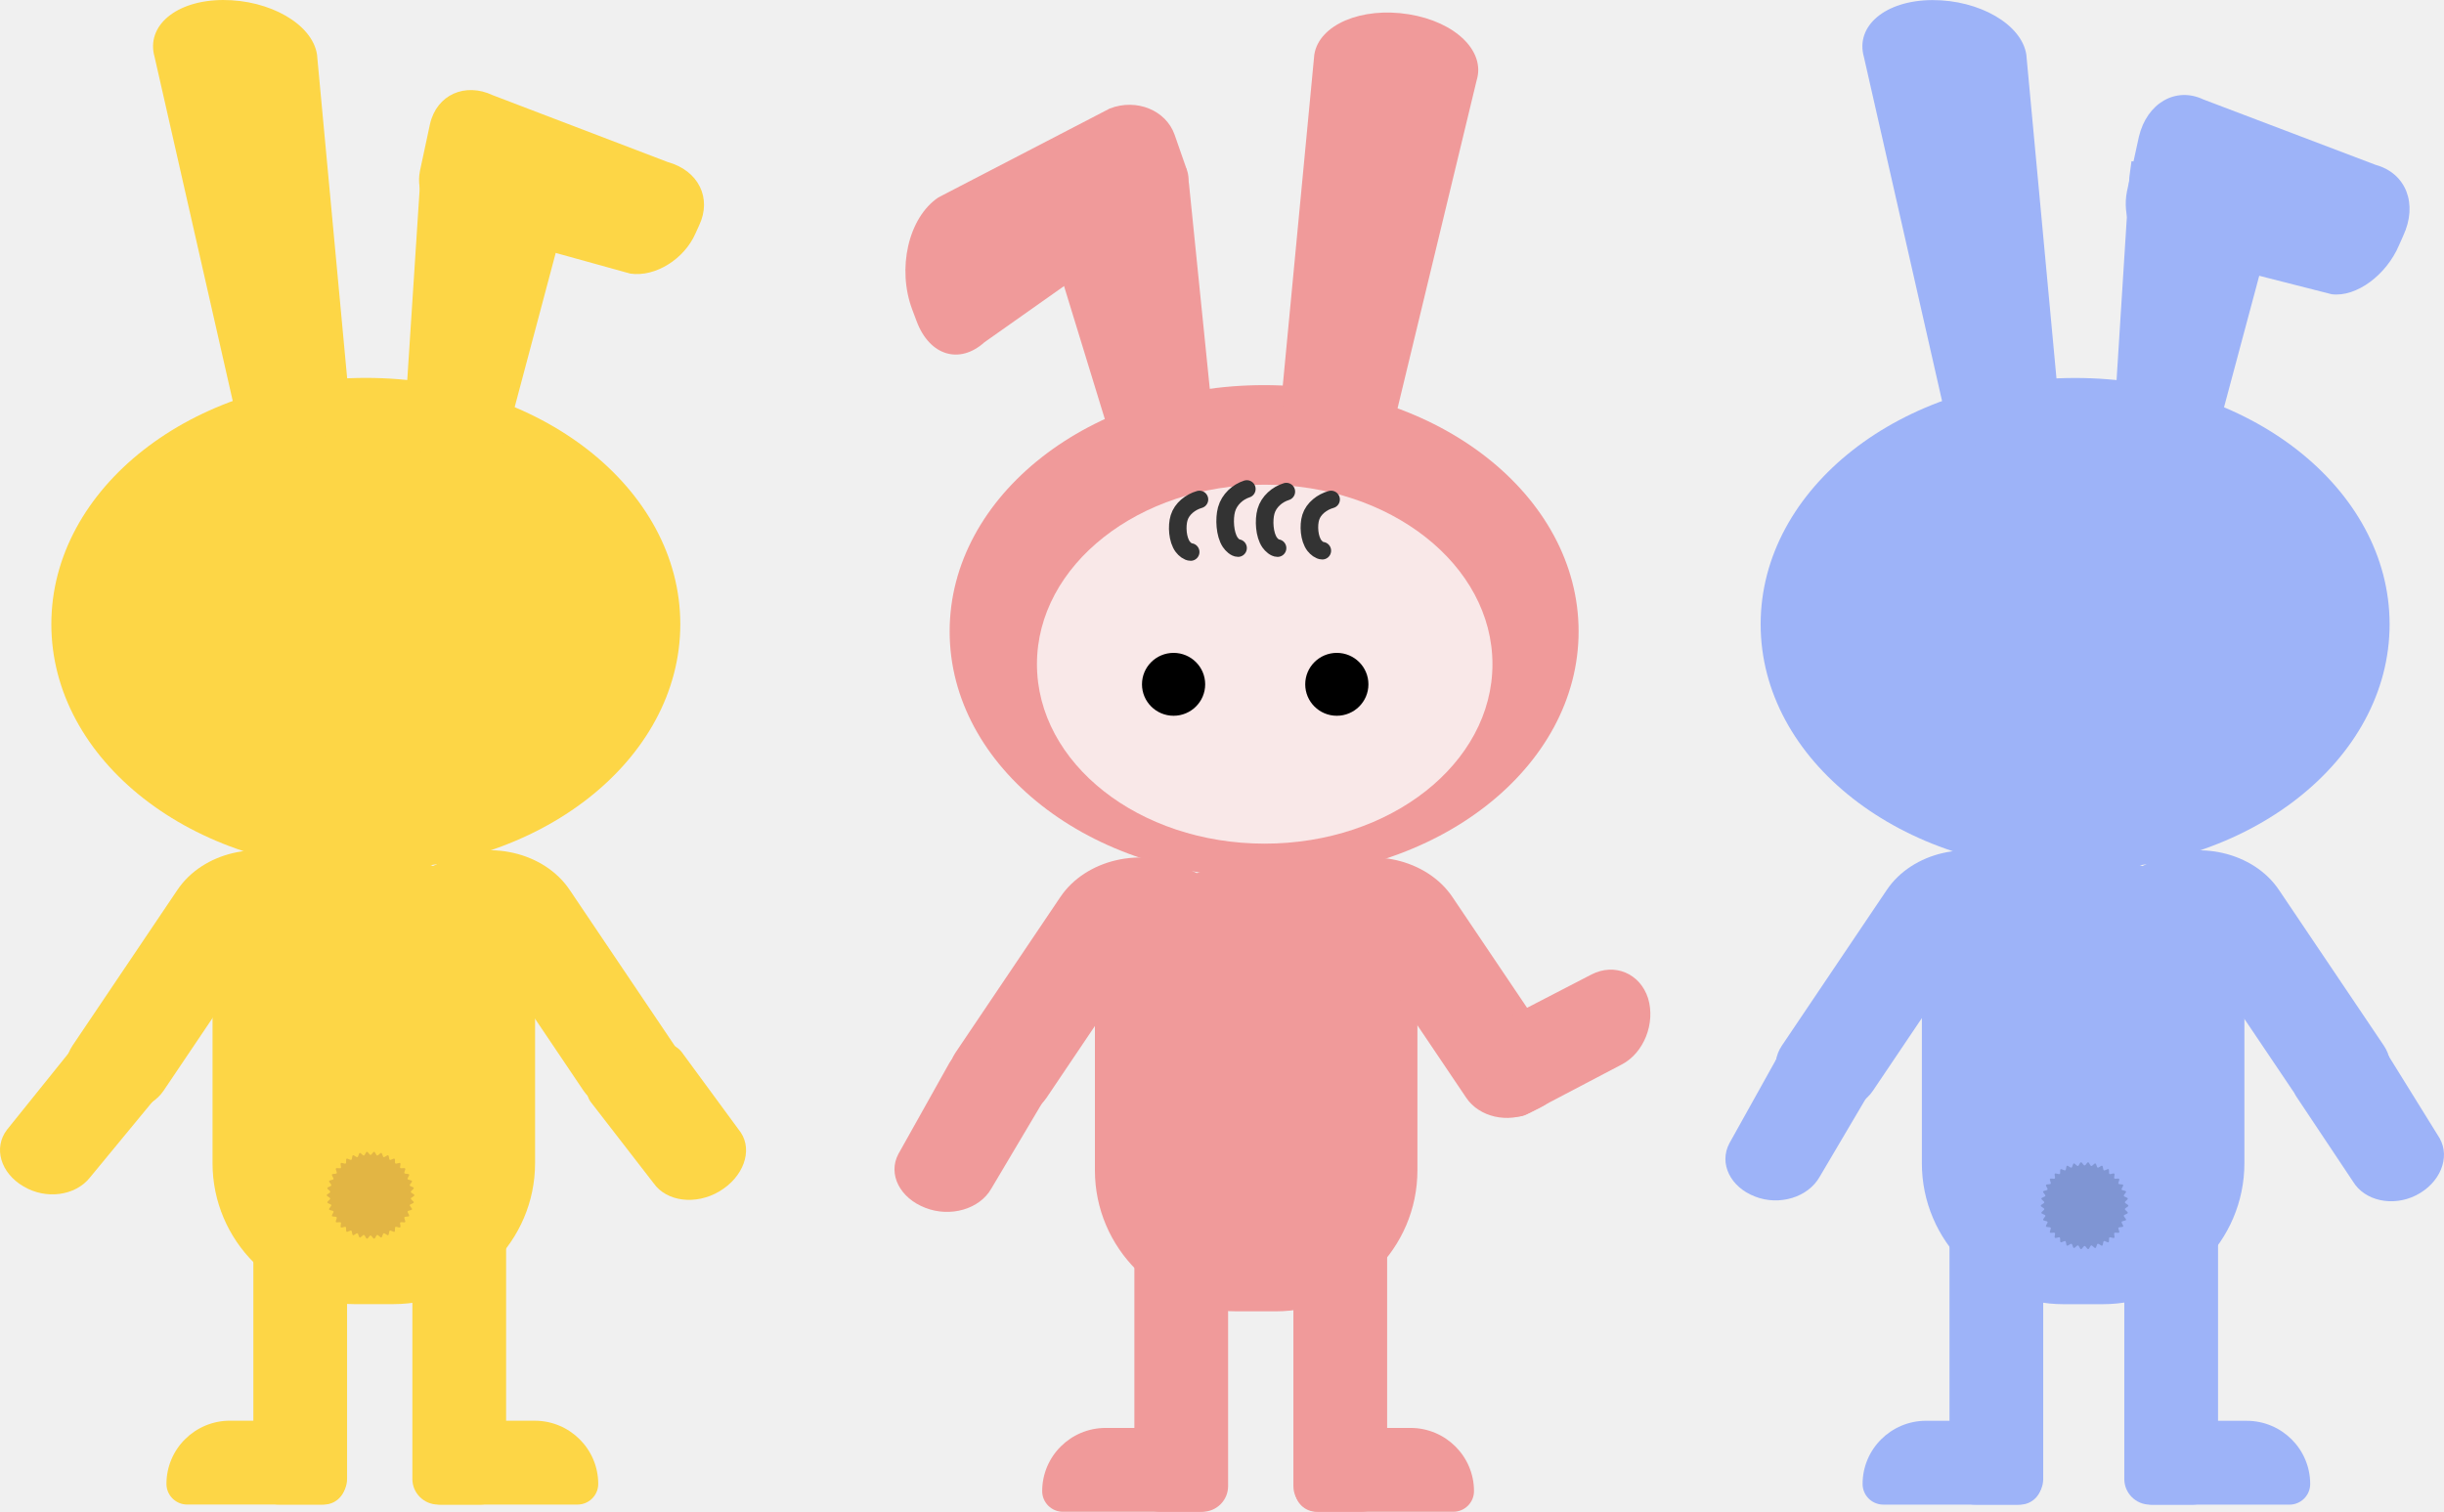
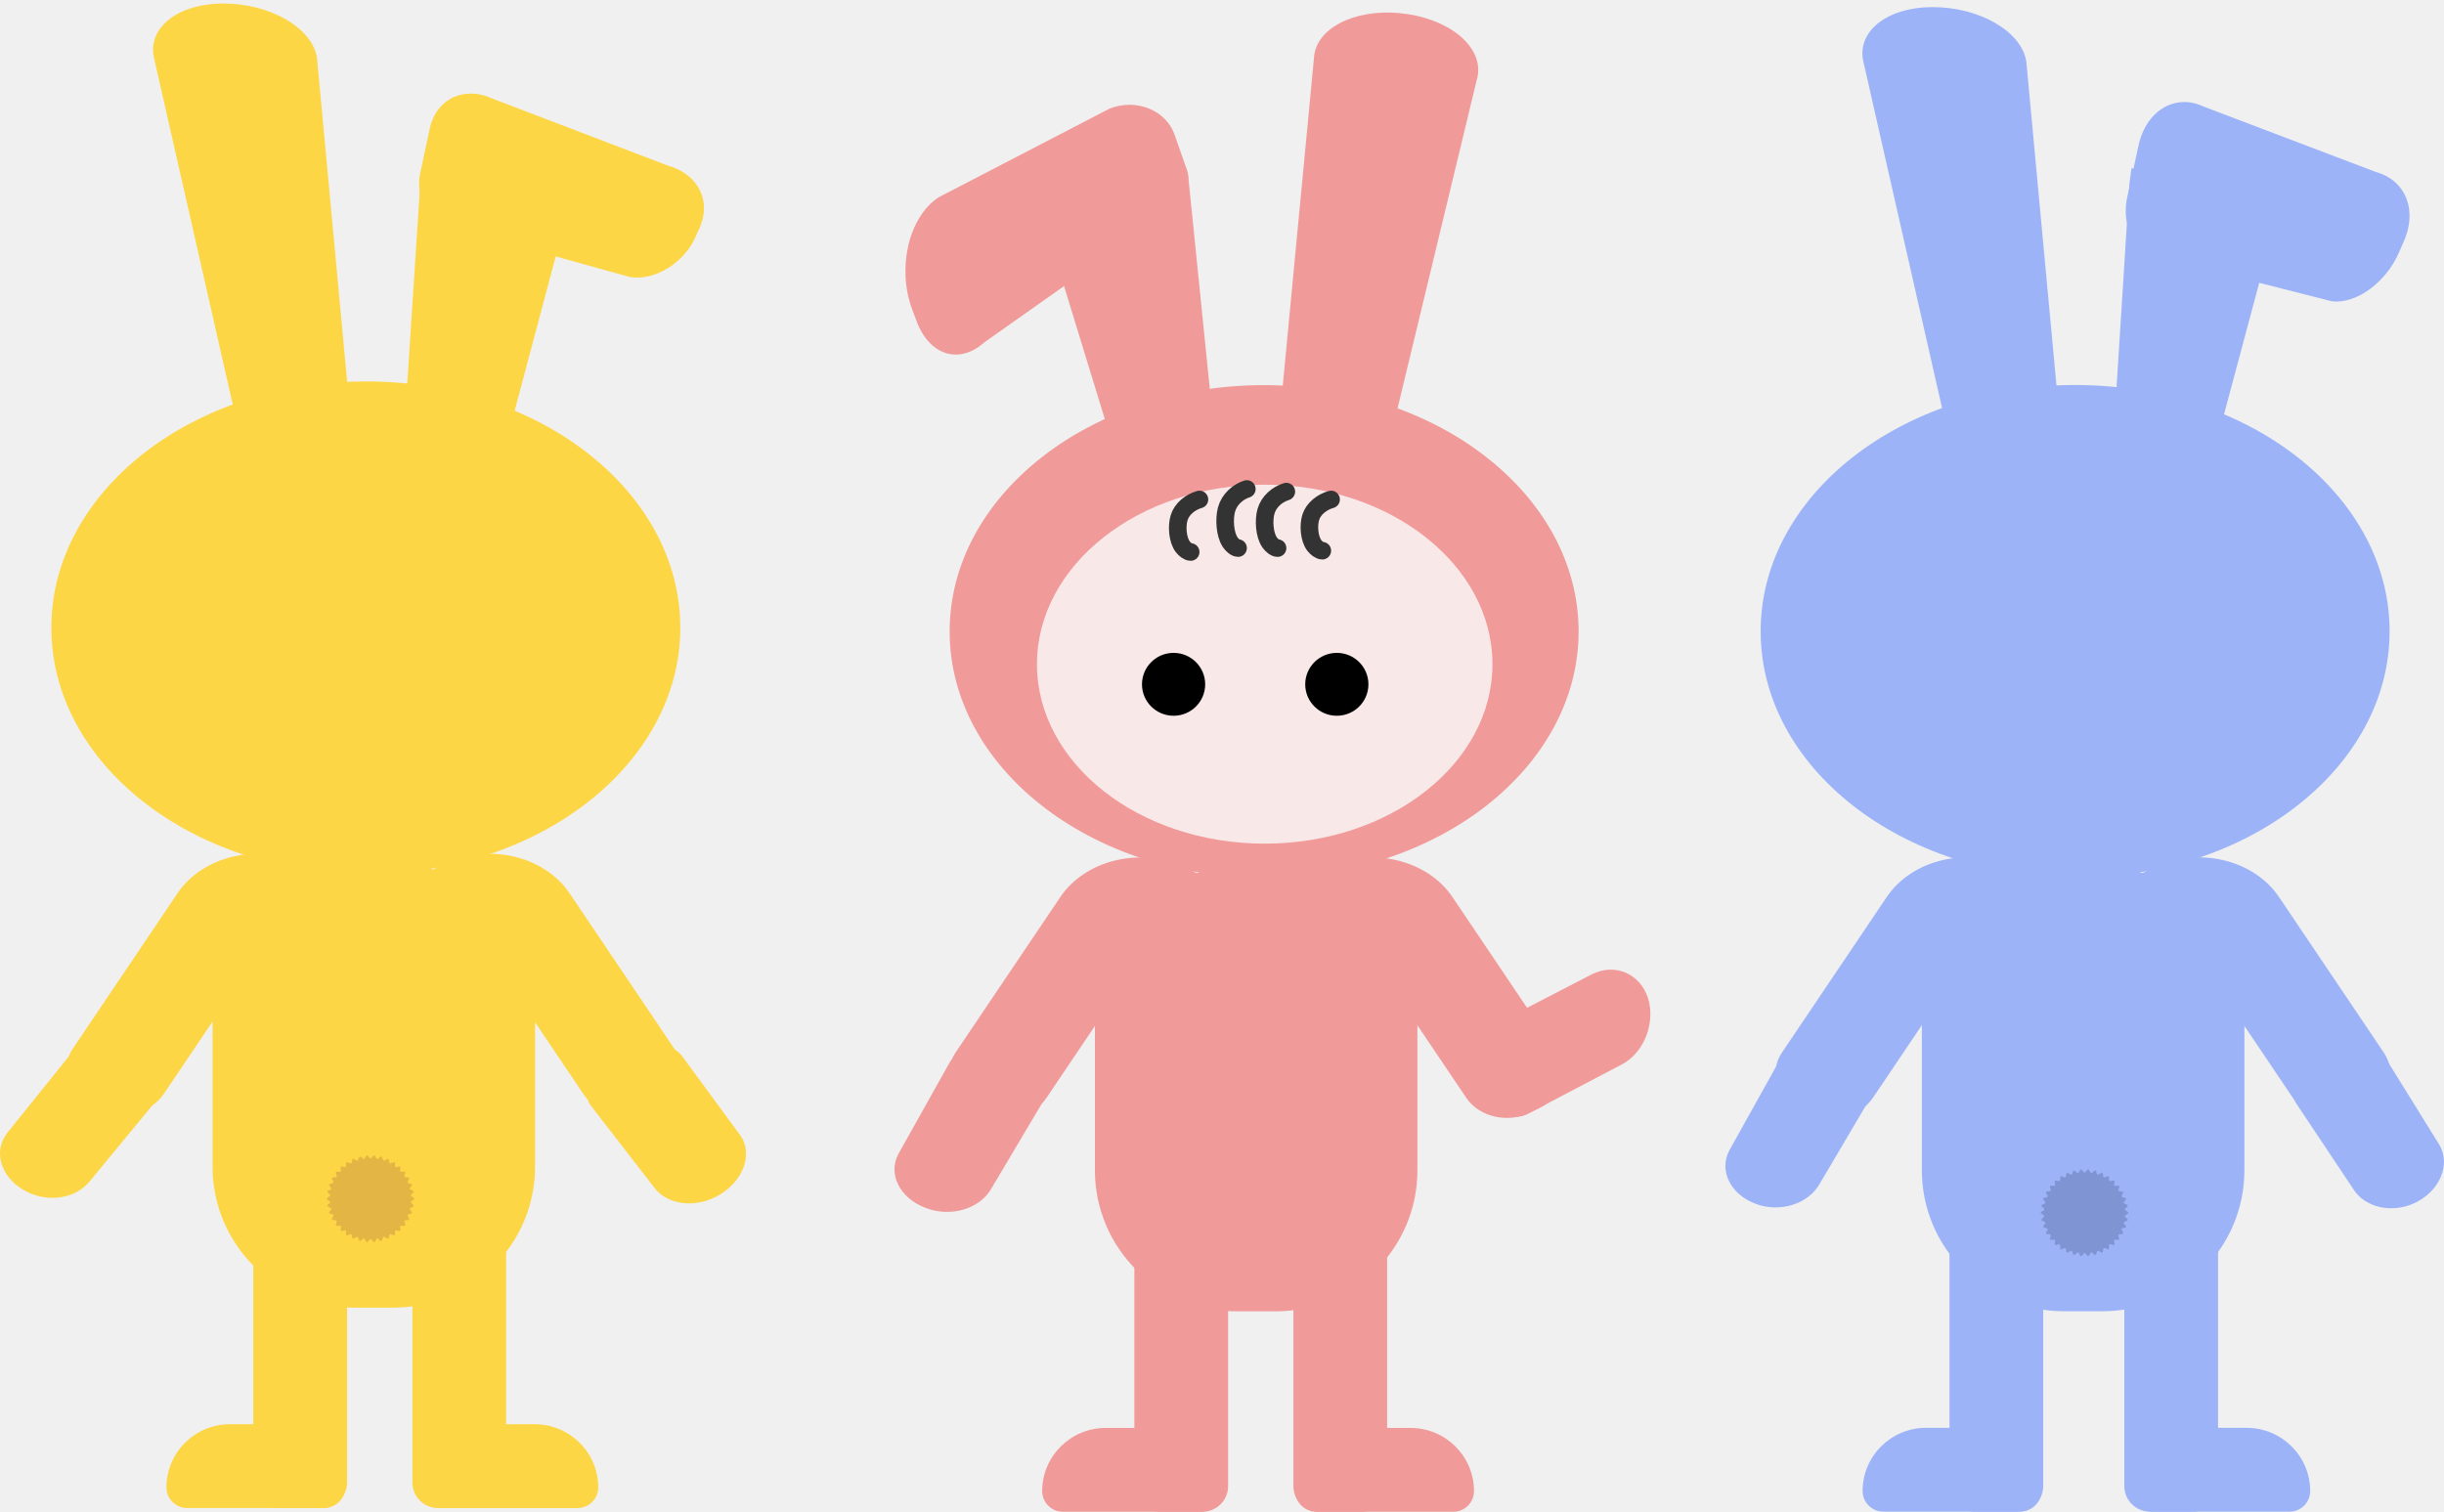
<svg xmlns="http://www.w3.org/2000/svg" width="695" height="430" viewBox="0 0 695 430" fill="none">
  <g clip-path="url(#clip0_345_425)">
    <path d="M357.211 245.179C382.518 245.179 403.071 265.636 403.071 290.825V332.872C403.071 355.013 385.011 372.989 362.767 372.989H351.663C329.418 372.989 311.359 355.013 311.359 332.872V290.825C311.359 265.636 331.911 245.179 357.219 245.179H357.211Z" fill="#F09A9A" />
    <path d="M359.479 249.65C408.869 249.65 448.908 218.286 448.908 179.597C448.908 140.908 408.869 109.544 359.479 109.544C310.09 109.544 270.051 140.908 270.051 179.597C270.051 218.286 310.09 249.65 359.479 249.65Z" fill="#F09A9A" />
    <path d="M337.347 47.889L338.111 52.257L344.79 118.084C344.999 126.901 339.346 135.232 332.45 136.693C324.851 138.34 317.176 131.618 314.938 121.676L294.101 53.717L298.121 53.166" fill="#F09A9A" />
    <path d="M260.662 91.375L259.412 88.043C255.054 76.492 258.259 61.938 266.832 56.162L315.604 30.853C323.264 27.91 331.582 31.42 334.008 38.283L337.579 48.523C339.084 52.883 336.209 58.45 331.238 61.148L279.935 97.359C272.889 103.701 264.354 101.234 260.662 91.375Z" fill="#F09A9A" />
    <path d="M379.538 129.867C371.04 128.749 364.264 120.752 364.556 112.033L373.75 15.524C375.098 7.028 387.168 1.908 400.562 4.054C413.867 6.178 422.463 14.562 419.924 22.805L397.335 116.497C395.845 124.963 387.954 130.962 379.546 129.859L379.538 129.867Z" fill="#F09A9A" />
    <path d="M359.644 239.962C395.413 239.962 424.409 217.107 424.409 188.913C424.409 160.719 395.413 137.863 359.644 137.863C323.876 137.863 294.879 160.719 294.879 188.913C294.879 217.107 323.876 239.962 359.644 239.962Z" fill="#F9E8E8" />
-     <path d="M374.005 248.48L416.967 312.266C420.643 317.728 428.797 319.599 435.169 316.447L437.991 315.046C444.363 311.893 446.549 304.903 442.866 299.44L413.036 255.158C405.781 244.389 389.713 240.692 377.15 246.915L373.998 248.473L374.005 248.48Z" fill="#F09A9A" />
+     <path d="M374.005 248.48L416.967 312.266C420.643 317.729 428.797 319.599 435.169 316.447L437.991 315.046C444.363 311.893 446.549 304.903 442.866 299.44L413.036 255.158C405.781 244.389 389.713 240.692 377.15 246.915L373.998 248.473L374.005 248.48Z" fill="#F09A9A" />
    <path d="M468.659 283.939C470.838 291.086 467.417 299.544 461.187 302.771L434.263 316.901C430.774 318.757 426.656 316.827 425.016 312.609L421.115 303.01C419.288 298.702 420.831 293.62 424.619 291.637L452.607 277.157C459.121 273.826 466.383 276.837 468.659 283.939Z" fill="#F09A9A" />
-     <path d="M340.552 248.48L297.59 312.266C293.913 317.728 285.76 319.599 279.388 316.447L276.565 315.046C270.194 311.893 268.007 304.903 271.691 299.44L301.52 255.158C308.776 244.389 324.843 240.692 337.407 246.915L340.559 248.473L340.552 248.48Z" fill="#F09A9A" />
+     <path d="M340.552 248.48L297.59 312.266C293.913 317.729 285.76 319.599 279.388 316.447L276.565 315.046C270.194 311.893 268.007 304.903 271.691 299.44L301.52 255.158C308.776 244.389 324.843 240.692 337.407 246.915L340.559 248.473L340.552 248.48Z" fill="#F09A9A" />
    <path d="M263.126 343.544C270.246 346.339 278.587 343.924 281.904 338.074L297.777 311.342C300.038 307.683 298.159 303.435 293.539 301.885L282.825 298.382C277.928 296.824 272.163 298.591 269.999 302.294L255.466 328.251C252.419 333.975 255.915 340.786 263.133 343.544H263.126Z" fill="#F09A9A" />
-     <path d="M341.907 345.042H329.913C325.864 345.042 322.583 348.308 322.583 352.338V422.704C322.583 426.733 325.864 430 329.913 430H341.907C345.955 430 349.237 426.733 349.237 422.704V352.338C349.237 348.308 345.955 345.042 341.907 345.042Z" fill="#F09A9A" />
+     <path d="M341.907 345.042H329.913C325.864 345.042 322.583 348.308 322.583 352.338V422.704C322.583 426.734 325.864 430 329.913 430H341.907C345.955 430 349.237 426.734 349.237 422.704V352.338C349.237 348.308 345.955 345.042 341.907 345.042Z" fill="#F09A9A" />
    <path d="M314.428 406.152H347.283V423.889C347.283 427.257 344.535 430 341.143 430H302.269C299.012 430 296.369 427.369 296.369 424.127C296.369 414.208 304.463 406.152 314.428 406.152Z" fill="#F09A9A" />
    <path d="M375.136 430H387.13C391.179 430 394.46 426.733 394.46 422.704V352.338C394.46 348.308 391.179 345.042 387.13 345.042H375.136C371.087 345.042 367.806 348.308 367.806 352.338V422.704C367.806 426.733 371.087 430 375.136 430Z" fill="#F09A9A" />
    <path d="M413.261 430H374.387C371.002 430 368.247 427.265 368.247 423.889V406.152H401.101C411.067 406.152 419.161 414.208 419.161 424.127C419.161 427.369 416.518 430 413.261 430Z" fill="#F09A9A" />
-     <path d="M111.845 370.939H100.742C78.497 370.939 60.438 352.964 60.438 330.823L60.438 288.776C60.438 263.586 80.99 243.129 106.297 243.129C131.604 243.129 152.157 263.586 152.157 288.776V330.823C152.157 352.964 134.097 370.939 111.853 370.939H111.845Z" fill="#FDD646" />
-     <path d="M104.028 247.593C153.418 247.593 193.456 216.229 193.456 177.54C193.456 138.851 153.418 107.487 104.028 107.487C54.639 107.487 14.6 138.851 14.6 177.54C14.6 216.229 54.639 247.593 104.028 247.593Z" fill="#FDD646" />
-     <path d="M120.171 45.833L119.572 50.192L115.312 115.789C115.424 124.561 121.384 132.937 128.339 134.51C135.999 136.291 143.426 129.688 145.306 119.754L162.541 54.969C163.148 53.158 161.838 51.437 159.606 51.131" fill="#FDD646" />
-     <path d="M197.747 66.446L198.81 64.114C202.494 56.341 198.63 48.523 189.915 46.101L140.147 27.09C132.293 23.386 124.222 26.881 122.282 35.265L119.422 48.612C118.217 54.642 121.459 61.259 126.58 63.227L179.223 77.819C186.419 78.884 194.617 73.608 197.747 66.454V66.446Z" fill="#FDD646" />
-     <path d="M83.97 127.81C92.468 126.729 99.274 119.083 99.012 110.706L90.147 15.501C88.829 6.901 76.775 -0.052 63.38 4.74964e-05C50.075 0.075 41.45 7.333 43.958 16.187L66.218 114.202C67.678 122.832 75.547 128.913 83.963 127.81H83.97Z" fill="#FDD646" />
-     <path d="M89.496 246.423L46.533 310.209C42.857 315.672 34.703 317.542 28.332 314.39L25.509 312.989C19.137 309.836 16.951 302.846 20.635 297.383L50.464 253.101C57.719 242.332 73.787 238.635 86.351 244.858L89.503 246.416L89.496 246.423Z" fill="#FDD646" />
-     <path d="M6.671 337.448C13.043 341.263 21.429 340.168 25.584 334.921L45.44 310.835C48.263 307.526 47.342 303.002 43.321 300.752L33.947 295.669C29.642 293.404 23.809 294.335 20.994 297.704L2.014 321.298C-1.984 326.478 0.187 333.677 6.671 337.448Z" fill="#FDD646" />
-     <path d="M122.956 246.423L165.918 310.209C169.595 315.672 177.748 317.542 184.12 314.39L186.943 312.989C193.314 309.836 195.501 302.846 191.817 297.383L161.987 253.101C154.732 242.332 138.665 238.635 126.101 244.858L122.949 246.416L122.956 246.423Z" fill="#FDD646" />
-     <path d="M204.523 338.894C197.821 342.843 189.57 341.778 185.902 336.591L168.224 313.749C165.693 310.731 167.004 306.319 171.219 303.86L181.027 298.166C185.527 295.565 191.278 295.997 193.793 299.157L210.64 322.096C214.159 327.342 211.336 334.899 204.523 338.894Z" fill="#FDD646" />
-     <path d="M124.596 427.951H136.59C140.639 427.951 143.92 424.684 143.92 420.655V350.289C143.92 346.259 140.639 342.993 136.59 342.993H124.596C120.547 342.993 117.266 346.259 117.266 350.289L117.266 420.655C117.266 424.684 120.547 427.951 124.596 427.951Z" fill="#FDD646" />
-     <path d="M164.219 427.951H125.345C121.96 427.951 119.205 425.216 119.205 421.84V404.103H152.059C162.025 404.103 170.119 412.159 170.119 422.078C170.119 425.32 167.476 427.951 164.219 427.951Z" fill="#FDD646" />
-     <path d="M91.367 342.985H79.373C75.324 342.985 72.043 346.251 72.043 350.281V420.647C72.043 424.676 75.324 427.943 79.373 427.943H91.367C95.415 427.943 98.697 424.676 98.697 420.647V350.281C98.697 346.251 95.415 342.985 91.367 342.985Z" fill="#FDD646" />
-     <path d="M65.394 404.095H98.248V421.832C98.248 425.201 95.5 427.943 92.109 427.943H53.234C49.977 427.943 47.334 425.312 47.334 422.071C47.334 412.151 55.428 404.095 65.394 404.095Z" fill="#FDD646" />
-     <path d="M597.927 370.961H586.824C564.579 370.961 546.519 352.986 546.519 330.845V288.798C546.519 263.609 567.072 243.152 592.379 243.152C617.686 243.152 638.239 263.609 638.239 288.798V330.845C638.239 352.986 620.179 370.961 597.935 370.961H597.927Z" fill="#9DB3F8" />
-     <path d="M590.103 247.616C639.493 247.616 679.531 216.252 679.531 177.562C679.531 138.873 639.493 107.509 590.103 107.509C540.713 107.509 500.675 138.873 500.675 177.562C500.675 216.252 540.713 247.616 590.103 247.616Z" fill="#9DB3F8" />
-     <path d="M606.133 45.855L605.542 50.215L601.401 115.811C601.529 124.583 607.504 132.959 614.459 134.532C622.126 136.313 629.539 129.71 631.395 119.776L649.612 51.713L645.569 51.154" fill="#9DB3F8" />
-     <path d="M682.197 69.785L683.402 67.065C687.61 58.04 684.241 49.291 675.601 46.906L626.506 28.26C618.794 24.63 610.536 29.221 608.237 38.902L604.853 54.388C603.431 61.408 606.403 68.719 611.405 70.538L663.067 83.691C670.165 84.578 678.64 78.139 682.197 69.785Z" fill="#9DB3F8" />
-     <path d="M570.045 127.832C578.543 126.752 585.349 119.105 585.087 110.729L576.222 15.524C574.904 6.923 562.857 -0.03 549.462 0.022C536.157 0.097 527.532 7.356 530.04 16.209L552.3 114.224C553.76 122.854 561.629 128.935 570.045 127.832Z" fill="#9DB3F8" />
-     <path d="M575.578 246.446L532.615 310.231C528.939 315.694 520.786 317.565 514.414 314.412L511.591 313.011C505.22 309.859 503.033 302.868 506.717 297.406L536.546 253.123C543.801 242.354 559.869 238.658 572.433 244.881L575.585 246.438L575.578 246.446Z" fill="#9DB3F8" />
-     <path d="M499.088 340.347C506.006 343.052 514.175 340.555 517.469 334.705L533.26 307.943C535.506 304.284 533.724 300.081 529.232 298.576L518.817 295.2C514.062 293.702 508.417 295.513 506.261 299.217L491.78 325.203C488.748 330.934 492.08 337.679 499.088 340.339V340.347Z" fill="#9DB3F8" />
-     <path d="M609.031 246.446L651.993 310.231C655.669 315.694 663.823 317.565 670.195 314.412L673.017 313.011C679.389 309.859 681.575 302.868 677.892 297.406L648.062 253.123C640.807 242.354 624.739 238.658 612.176 244.881L609.023 246.438L609.031 246.446Z" fill="#9DB3F8" />
-     <path d="M687.071 339.982C680.415 343.328 672.47 341.569 669.154 336.121L653.146 312.109C650.855 308.935 652.382 304.657 656.627 302.54L666.481 297.622C670.988 295.379 676.521 296.236 678.767 299.574L693.772 323.773C696.894 329.302 693.817 336.591 687.063 339.982H687.071Z" fill="#9DB3F8" />
-     <path d="M611.419 427.973H623.414C627.462 427.973 630.744 424.706 630.744 420.677V350.311C630.744 346.281 627.462 343.015 623.414 343.015H611.419C607.371 343.015 604.089 346.281 604.089 350.311V420.677C604.089 424.706 607.371 427.973 611.419 427.973Z" fill="#9DB3F8" />
-     <path d="M651.05 427.973H612.176C608.791 427.973 606.036 425.238 606.036 421.862V404.125H638.89C648.856 404.125 656.95 412.181 656.95 422.1C656.95 425.342 654.307 427.973 651.05 427.973Z" fill="#9DB3F8" />
-     <path d="M573.699 343.007H561.704C557.656 343.007 554.374 346.274 554.374 350.303V420.669C554.374 424.699 557.656 427.965 561.704 427.965H573.699C577.747 427.965 581.029 424.699 581.029 420.669V350.303C581.029 346.274 577.747 343.007 573.699 343.007Z" fill="#9DB3F8" />
-     <path d="M547.725 404.118H580.579V421.855C580.579 425.223 577.831 427.966 574.44 427.966H535.566C532.309 427.966 529.666 425.335 529.666 422.093C529.666 412.174 537.759 404.118 547.725 404.118Z" fill="#9DB3F8" />
-     <path d="M333.731 203.587C338.693 203.587 342.716 199.583 342.716 194.644C342.716 189.705 338.693 185.701 333.731 185.701C328.769 185.701 324.746 189.705 324.746 194.644C324.746 199.583 328.769 203.587 333.731 203.587Z" fill="black" />
-     <path d="M380.152 203.587C385.114 203.587 389.137 199.583 389.137 194.644C389.137 189.705 385.114 185.701 380.152 185.701C375.19 185.701 371.167 189.705 371.167 194.644C371.167 199.583 375.19 203.587 380.152 203.587Z" fill="black" />
+     <path d="M111.845 371.939H100.742C78.497 371.939 60.438 353.964 60.438 331.823L60.438 289.776C60.438 264.586 80.99 244.129 106.297 244.129C131.604 244.129 152.157 264.586 152.157 289.776V331.823C152.157 353.964 134.097 371.939 111.853 371.939H111.845Z" fill="#FDD646" />
+     <path d="M104.028 248.593C153.418 248.593 193.456 217.229 193.456 178.54C193.456 139.851 153.418 108.487 104.028 108.487C54.639 108.487 14.6 139.851 14.6 178.54C14.6 217.229 54.639 248.593 104.028 248.593Z" fill="#FDD646" />
+     <path d="M120.171 46.833L119.572 51.192L115.312 116.789C115.424 125.561 121.384 133.937 128.339 135.51C135.999 137.291 143.426 130.688 145.306 120.754L162.541 55.969C163.148 54.158 161.838 52.437 159.606 52.131" fill="#FDD646" />
+     <path d="M197.747 67.446L198.81 65.114C202.494 57.341 198.63 49.523 189.915 47.101L140.147 28.09C132.293 24.386 124.222 27.881 122.282 36.265L119.422 49.612C118.217 55.642 121.459 62.259 126.58 64.227L179.223 78.819C186.419 79.884 194.617 74.608 197.747 67.454V67.446Z" fill="#FDD646" />
+     <path d="M83.97 128.81C92.468 127.729 99.274 120.083 99.012 111.706L90.147 16.501C88.829 7.901 76.775 0.948 63.38 1C50.075 1.075 41.45 8.333 43.958 17.187L66.218 115.202C67.678 123.832 75.547 129.913 83.963 128.81H83.97Z" fill="#FDD646" />
+     <path d="M89.496 247.423L46.533 311.209C42.857 316.672 34.703 318.542 28.332 315.39L25.509 313.989C19.137 310.836 16.951 303.846 20.635 298.383L50.464 254.101C57.719 243.332 73.787 239.636 86.351 245.858L89.503 247.416L89.496 247.423Z" fill="#FDD646" />
+     <path d="M6.671 338.448C13.043 342.263 21.429 341.168 25.584 335.921L45.44 311.835C48.263 308.526 47.342 304.002 43.321 301.752L33.947 296.669C29.642 294.404 23.809 295.335 20.994 298.704L2.014 322.298C-1.984 327.478 0.187 334.677 6.671 338.448Z" fill="#FDD646" />
+     <path d="M122.956 247.423L165.918 311.209C169.595 316.672 177.748 318.542 184.12 315.39L186.943 313.989C193.314 310.836 195.501 303.846 191.817 298.383L161.987 254.101C154.732 243.332 138.665 239.636 126.101 245.858L122.949 247.416L122.956 247.423Z" fill="#FDD646" />
+     <path d="M204.523 339.894C197.821 343.843 189.57 342.778 185.902 337.591L168.224 314.749C165.693 311.731 167.004 307.319 171.219 304.86L181.027 299.166C185.527 296.565 191.278 296.997 193.793 300.157L210.64 323.096C214.159 328.342 211.336 335.899 204.523 339.894Z" fill="#FDD646" />
+     <path d="M124.596 428.951H136.59C140.639 428.951 143.92 425.684 143.92 421.655V351.288C143.92 347.259 140.639 343.992 136.59 343.992H124.596C120.547 343.992 117.266 347.259 117.266 351.288L117.266 421.655C117.266 425.684 120.547 428.951 124.596 428.951Z" fill="#FDD646" />
+     <path d="M164.219 428.951H125.345C121.96 428.951 119.205 426.215 119.205 422.84V405.103H152.059C162.025 405.103 170.119 413.159 170.119 423.078C170.119 426.32 167.476 428.951 164.219 428.951Z" fill="#FDD646" />
+     <path d="M91.367 343.985H79.373C75.324 343.985 72.043 347.251 72.043 351.281V421.647C72.043 425.677 75.324 428.943 79.373 428.943H91.367C95.415 428.943 98.697 425.677 98.697 421.647V351.281C98.697 347.251 95.415 343.985 91.367 343.985Z" fill="#FDD646" />
+     <path d="M65.394 405.095H98.248V422.832C98.248 426.201 95.5 428.943 92.109 428.943H53.234C49.977 428.943 47.334 426.312 47.334 423.071C47.334 413.151 55.428 405.095 65.394 405.095Z" fill="#FDD646" />
+     <path d="M597.927 372.962H586.824C564.579 372.962 546.519 354.986 546.519 332.845V290.798C546.519 265.609 567.072 245.152 592.379 245.152C617.686 245.152 638.239 265.609 638.239 290.798V332.845C638.239 354.986 620.179 372.962 597.935 372.962H597.927Z" fill="#9DB3F8" />
+     <path d="M590.103 249.616C639.493 249.616 679.531 218.252 679.531 179.562C679.531 140.873 639.493 109.509 590.103 109.509C540.713 109.509 500.675 140.873 500.675 179.562C500.675 218.252 540.713 249.616 590.103 249.616Z" fill="#9DB3F8" />
+     <path d="M606.133 47.855L605.542 52.215L601.401 117.811C601.529 126.583 607.504 134.959 614.459 136.532C622.126 138.313 629.539 131.71 631.395 121.776L649.612 53.713L645.569 53.154" fill="#9DB3F8" />
+     <path d="M682.197 71.785L683.402 69.065C687.61 60.04 684.241 51.291 675.601 48.906L626.506 30.26C618.794 26.63 610.536 31.221 608.237 40.902L604.853 56.388C603.431 63.408 606.403 70.719 611.405 72.538L663.067 85.691C670.165 86.578 678.64 80.139 682.197 71.785Z" fill="#9DB3F8" />
+     <path d="M570.045 129.832C578.543 128.752 585.349 121.105 585.087 112.729L576.222 17.523C574.904 8.923 562.857 1.97 549.462 2.022C536.157 2.097 527.532 9.356 530.04 18.209L552.3 116.224C553.76 124.854 561.629 130.935 570.045 129.832Z" fill="#9DB3F8" />
+     <path d="M575.578 248.446L532.615 312.231C528.939 317.694 520.786 319.565 514.414 316.412L511.591 315.011C505.22 311.859 503.033 304.868 506.717 299.406L536.546 255.123C543.801 244.354 559.869 240.658 572.433 246.881L575.585 248.438L575.578 248.446Z" fill="#9DB3F8" />
+     <path d="M499.088 342.347C506.006 345.052 514.175 342.555 517.469 336.705L533.26 309.943C535.506 306.284 533.724 302.081 529.232 300.576L518.817 297.2C514.062 295.702 508.417 297.513 506.261 301.217L491.78 327.203C488.748 332.934 492.08 339.679 499.088 342.339V342.347Z" fill="#9DB3F8" />
+     <path d="M609.031 248.446L651.993 312.231C655.669 317.694 663.823 319.565 670.195 316.412L673.017 315.011C679.389 311.859 681.575 304.868 677.892 299.406L648.062 255.123C640.807 244.354 624.739 240.658 612.176 246.881L609.023 248.438L609.031 248.446Z" fill="#9DB3F8" />
+     <path d="M687.071 341.982C680.415 345.328 672.47 343.569 669.154 338.121L653.146 314.109C650.855 310.935 652.382 306.657 656.627 304.54L666.481 299.622C670.988 297.379 676.521 298.236 678.767 301.574L693.772 325.773C696.894 331.302 693.817 338.591 687.063 341.982H687.071Z" fill="#9DB3F8" />
+     <path d="M611.419 429.973H623.414C627.462 429.973 630.744 426.706 630.744 422.677V352.311C630.744 348.281 627.462 345.015 623.414 345.015H611.419C607.371 345.015 604.089 348.281 604.089 352.311V422.677C604.089 426.706 607.371 429.973 611.419 429.973Z" fill="#9DB3F8" />
+     <path d="M651.05 429.973H612.176C608.791 429.973 606.036 427.238 606.036 423.862V406.125H638.89C648.856 406.125 656.95 414.181 656.95 424.1C656.95 427.342 654.307 429.973 651.05 429.973Z" fill="#9DB3F8" />
+     <path d="M573.699 345.007H561.704C557.656 345.007 554.374 348.274 554.374 352.303V422.669C554.374 426.699 557.656 429.965 561.704 429.965H573.699C577.747 429.965 581.029 426.699 581.029 422.669V352.303C581.029 348.274 577.747 345.007 573.699 345.007Z" fill="#9DB3F8" />
+     <path d="M547.725 406.118H580.579V423.854C580.579 427.223 577.831 429.965 574.44 429.965H535.566C532.309 429.965 529.666 427.335 529.666 424.093C529.666 414.174 537.759 406.118 547.725 406.118Z" fill="#9DB3F8" />
+     <path d="M333.731 203.586C338.693 203.586 342.716 199.583 342.716 194.644C342.716 189.704 338.693 185.701 333.731 185.701C328.769 185.701 324.746 189.704 324.746 194.644C324.746 199.583 328.769 203.586 333.731 203.586Z" fill="black" />
+     <path d="M380.152 203.586C385.114 203.586 389.137 199.583 389.137 194.644C389.137 189.704 385.114 185.701 380.152 185.701C375.19 185.701 371.167 189.704 371.167 194.644C371.167 199.583 375.19 203.586 380.152 203.586Z" fill="black" />
    <path d="M341.083 142.066C338.53 142.797 336.097 144.682 335.303 147.276C334.584 149.631 334.831 153.506 336.344 155.518C336.875 156.226 337.841 157.009 338.59 157.009" stroke="#333333" stroke-width="5" stroke-miterlimit="10" stroke-linecap="round" />
    <path d="M354.56 139.085C352.007 139.905 349.574 142.029 348.78 144.943C348.061 147.589 348.308 151.948 349.821 154.214C350.352 155.011 351.318 155.891 352.067 155.891" stroke="#333333" stroke-width="5" stroke-miterlimit="10" stroke-linecap="round" />
    <path d="M365.791 139.831C363.238 140.613 360.805 142.648 360.011 145.435C359.292 147.969 359.539 152.135 361.052 154.296C361.583 155.056 362.549 155.898 363.298 155.898" stroke="#333333" stroke-width="5" stroke-miterlimit="10" stroke-linecap="round" />
    <path d="M378.52 142.066C375.967 142.774 373.533 144.623 372.739 147.149C372.021 149.444 372.268 153.223 373.78 155.183C374.312 155.876 375.278 156.636 376.026 156.636" stroke="#333333" stroke-width="5" stroke-miterlimit="10" stroke-linecap="round" />
-     <path d="M117.828 339.967C117.828 340.302 116.854 340.585 116.832 340.913C116.809 341.241 117.715 341.688 117.663 342.009C117.611 342.329 116.607 342.463 116.525 342.776C116.443 343.089 117.266 343.686 117.161 343.991C117.056 344.297 116.038 344.259 115.911 344.565C115.784 344.87 116.495 345.578 116.338 345.869C116.18 346.16 115.185 345.951 115.005 346.227C114.825 346.503 115.409 347.322 115.207 347.583C115.005 347.844 114.062 347.479 113.837 347.717C113.612 347.956 114.054 348.865 113.814 349.089C113.575 349.312 112.699 348.798 112.437 348.999C112.175 349.2 112.467 350.169 112.19 350.348C111.913 350.527 111.142 349.879 110.85 350.035C110.558 350.192 110.685 351.19 110.385 351.324C110.086 351.458 109.427 350.691 109.112 350.795C108.798 350.9 108.761 351.906 108.439 351.988C108.117 352.07 107.6 351.205 107.271 351.257C106.941 351.309 106.739 352.301 106.402 352.323C106.065 352.345 105.706 351.414 105.376 351.414C105.047 351.414 104.673 352.353 104.351 352.323C104.029 352.293 103.811 351.309 103.482 351.257C103.153 351.205 102.636 352.07 102.314 351.988C101.992 351.906 101.947 350.9 101.64 350.795C101.333 350.691 100.674 351.458 100.367 351.324C100.06 351.19 100.188 350.192 99.896 350.035C99.604 349.879 98.832 350.527 98.555 350.348C98.278 350.169 98.57 349.2 98.308 348.999C98.046 348.798 97.178 349.312 96.931 349.089C96.684 348.865 97.133 347.956 96.908 347.717C96.684 347.479 95.74 347.844 95.538 347.583C95.336 347.322 95.92 346.503 95.74 346.227C95.561 345.951 94.565 346.16 94.407 345.869C94.25 345.578 94.962 344.87 94.834 344.565C94.707 344.259 93.689 344.304 93.584 343.991C93.479 343.678 94.303 343.097 94.22 342.776C94.138 342.456 93.135 342.337 93.082 342.009C93.03 341.681 93.936 341.241 93.913 340.913C93.891 340.585 92.918 340.302 92.918 339.967C92.918 339.631 93.891 339.348 93.913 339.02C93.936 338.692 93.03 338.245 93.082 337.925C93.135 337.604 94.138 337.47 94.22 337.157C94.303 336.844 93.479 336.248 93.584 335.942C93.689 335.637 94.707 335.674 94.834 335.369C94.962 335.063 94.25 334.355 94.407 334.064C94.565 333.774 95.561 333.982 95.74 333.707C95.92 333.431 95.336 332.611 95.538 332.35C95.74 332.089 96.684 332.455 96.908 332.216C97.133 331.978 96.691 331.069 96.931 330.845C97.17 330.621 98.046 331.136 98.308 330.934C98.57 330.733 98.278 329.764 98.555 329.585C98.832 329.407 99.604 330.055 99.896 329.898C100.188 329.742 100.06 328.743 100.36 328.609C100.659 328.475 101.318 329.243 101.633 329.138C101.947 329.034 101.985 328.028 102.307 327.946C102.628 327.864 103.145 328.728 103.475 328.676C103.804 328.624 104.006 327.633 104.343 327.611C104.68 327.588 105.039 328.52 105.369 328.52C105.698 328.52 106.073 327.581 106.395 327.611C106.717 327.64 106.934 328.624 107.263 328.676C107.593 328.728 108.109 327.864 108.431 327.946C108.753 328.028 108.798 329.034 109.105 329.138C109.412 329.243 110.071 328.475 110.378 328.609C110.685 328.743 110.558 329.742 110.85 329.898C111.142 330.055 111.913 329.407 112.19 329.585C112.467 329.764 112.175 330.733 112.437 330.934C112.699 331.136 113.567 330.621 113.814 330.845C114.062 331.069 113.612 331.978 113.837 332.216C114.062 332.455 115.005 332.089 115.207 332.35C115.409 332.611 114.825 333.431 115.005 333.707C115.185 333.982 116.18 333.774 116.338 334.064C116.495 334.355 115.784 335.063 115.911 335.369C116.038 335.674 117.056 335.629 117.161 335.942C117.266 336.255 116.443 336.837 116.525 337.157C116.607 337.478 117.611 337.597 117.663 337.925C117.715 338.253 116.809 338.692 116.832 339.02C116.854 339.348 117.828 339.631 117.828 339.967Z" fill="#E2B544" />
-     <path d="M605.25 342.948C605.25 343.283 604.277 343.566 604.254 343.894C604.232 344.222 605.138 344.669 605.085 344.99C605.033 345.31 604.03 345.444 603.947 345.757C603.865 346.07 604.689 346.666 604.584 346.972C604.479 347.278 603.461 347.24 603.333 347.546C603.206 347.851 603.917 348.559 603.76 348.85C603.603 349.141 602.607 348.932 602.427 349.208C602.248 349.484 602.832 350.303 602.63 350.564C602.427 350.825 601.484 350.46 601.259 350.698C601.035 350.937 601.476 351.846 601.237 352.07C600.997 352.293 600.121 351.779 599.859 351.98C599.597 352.181 599.889 353.15 599.612 353.329C599.335 353.508 598.564 352.859 598.272 353.016C597.98 353.172 598.107 354.171 597.808 354.305C597.508 354.439 596.849 353.672 596.535 353.776C596.22 353.88 596.183 354.887 595.861 354.969C595.539 355.051 595.022 354.186 594.693 354.238C594.364 354.29 594.161 355.282 593.824 355.304C593.488 355.326 593.128 354.395 592.799 354.395C592.469 354.395 592.095 355.334 591.773 355.304C591.451 355.274 591.234 354.29 590.904 354.238C590.575 354.186 590.058 355.051 589.736 354.969C589.414 354.887 589.37 353.88 589.063 353.776C588.756 353.672 588.097 354.439 587.79 354.305C587.483 354.171 587.61 353.172 587.318 353.016C587.026 352.859 586.255 353.508 585.978 353.329C585.701 353.15 585.993 352.181 585.731 351.98C585.469 351.779 584.6 352.293 584.353 352.07C584.106 351.846 584.555 350.937 584.331 350.698C584.106 350.46 583.163 350.825 582.96 350.564C582.758 350.303 583.342 349.484 583.163 349.208C582.983 348.932 581.987 349.141 581.83 348.85C581.673 348.559 582.384 347.851 582.257 347.546C582.129 347.24 581.111 347.285 581.006 346.972C580.901 346.659 581.725 346.078 581.643 345.757C581.56 345.437 580.557 345.318 580.505 344.99C580.452 344.662 581.358 344.222 581.336 343.894C581.313 343.566 580.34 343.283 580.34 342.948C580.34 342.612 581.313 342.329 581.336 342.001C581.358 341.673 580.452 341.226 580.505 340.906C580.557 340.585 581.56 340.451 581.643 340.138C581.725 339.825 580.901 339.229 581.006 338.923C581.111 338.618 582.129 338.655 582.257 338.35C582.384 338.044 581.673 337.336 581.83 337.045C581.987 336.755 582.983 336.963 583.163 336.688C583.342 336.412 582.758 335.592 582.96 335.331C583.163 335.07 584.106 335.436 584.331 335.197C584.555 334.959 584.113 334.049 584.353 333.826C584.593 333.602 585.469 334.117 585.731 333.915C585.993 333.714 585.701 332.745 585.978 332.566C586.255 332.388 587.026 333.036 587.318 332.879C587.61 332.723 587.483 331.724 587.782 331.59C588.082 331.456 588.741 332.224 589.055 332.119C589.37 332.015 589.407 331.009 589.729 330.927C590.051 330.845 590.568 331.709 590.897 331.657C591.226 331.605 591.429 330.614 591.765 330.592C592.102 330.569 592.462 331.501 592.791 331.501C593.121 331.501 593.495 330.562 593.817 330.592C594.139 330.621 594.356 331.605 594.686 331.657C595.015 331.709 595.532 330.845 595.854 330.927C596.175 331.009 596.22 332.015 596.527 332.119C596.834 332.224 597.493 331.456 597.8 331.59C598.107 331.724 597.98 332.723 598.272 332.879C598.564 333.036 599.335 332.388 599.612 332.566C599.889 332.745 599.597 333.714 599.859 333.915C600.121 334.117 600.99 333.602 601.237 333.826C601.484 334.049 601.035 334.959 601.259 335.197C601.484 335.436 602.427 335.07 602.63 335.331C602.832 335.592 602.248 336.412 602.427 336.688C602.607 336.963 603.603 336.755 603.76 337.045C603.917 337.336 603.206 338.044 603.333 338.35C603.461 338.655 604.479 338.61 604.584 338.923C604.689 339.236 603.865 339.818 603.947 340.138C604.03 340.459 605.033 340.578 605.085 340.906C605.138 341.234 604.232 341.673 604.254 342.001C604.277 342.329 605.25 342.612 605.25 342.948Z" fill="#7F95D3" />
+     <path d="M117.828 340.967C117.828 341.302 116.854 341.585 116.832 341.913C116.809 342.241 117.715 342.688 117.663 343.009C117.611 343.329 116.607 343.463 116.525 343.776C116.443 344.089 117.266 344.686 117.161 344.991C117.056 345.297 116.038 345.259 115.911 345.565C115.784 345.87 116.495 346.578 116.338 346.869C116.18 347.16 115.185 346.951 115.005 347.227C114.825 347.503 115.409 348.322 115.207 348.583C115.005 348.844 114.062 348.479 113.837 348.717C113.612 348.956 114.054 349.865 113.814 350.089C113.575 350.312 112.699 349.798 112.437 349.999C112.175 350.2 112.467 351.169 112.19 351.348C111.913 351.527 111.142 350.879 110.85 351.035C110.558 351.192 110.685 352.19 110.385 352.324C110.086 352.458 109.427 351.691 109.112 351.795C108.798 351.9 108.761 352.906 108.439 352.988C108.117 353.07 107.6 352.205 107.271 352.257C106.941 352.309 106.739 353.301 106.402 353.323C106.065 353.345 105.706 352.414 105.376 352.414C105.047 352.414 104.673 353.353 104.351 353.323C104.029 353.293 103.811 352.309 103.482 352.257C103.153 352.205 102.636 353.07 102.314 352.988C101.992 352.906 101.947 351.9 101.64 351.795C101.333 351.691 100.674 352.458 100.367 352.324C100.06 352.19 100.188 351.192 99.896 351.035C99.604 350.879 98.832 351.527 98.555 351.348C98.278 351.169 98.57 350.2 98.308 349.999C98.046 349.798 97.178 350.312 96.931 350.089C96.684 349.865 97.133 348.956 96.908 348.717C96.684 348.479 95.74 348.844 95.538 348.583C95.336 348.322 95.92 347.503 95.74 347.227C95.561 346.951 94.565 347.16 94.407 346.869C94.25 346.578 94.962 345.87 94.834 345.565C94.707 345.259 93.689 345.304 93.584 344.991C93.479 344.678 94.303 344.097 94.22 343.776C94.138 343.456 93.135 343.337 93.082 343.009C93.03 342.681 93.936 342.241 93.913 341.913C93.891 341.585 92.918 341.302 92.918 340.967C92.918 340.631 93.891 340.348 93.913 340.02C93.936 339.692 93.03 339.245 93.082 338.925C93.135 338.604 94.138 338.47 94.22 338.157C94.303 337.844 93.479 337.248 93.584 336.942C93.689 336.637 94.707 336.674 94.834 336.369C94.962 336.063 94.25 335.355 94.407 335.064C94.565 334.774 95.561 334.982 95.74 334.707C95.92 334.431 95.336 333.611 95.538 333.35C95.74 333.089 96.684 333.455 96.908 333.216C97.133 332.978 96.691 332.069 96.931 331.845C97.17 331.621 98.046 332.136 98.308 331.934C98.57 331.733 98.278 330.764 98.555 330.585C98.832 330.407 99.604 331.055 99.896 330.898C100.188 330.742 100.06 329.743 100.36 329.609C100.659 329.475 101.318 330.243 101.633 330.138C101.947 330.034 101.985 329.028 102.307 328.946C102.628 328.864 103.145 329.728 103.475 329.676C103.804 329.624 104.006 328.633 104.343 328.611C104.68 328.588 105.039 329.52 105.369 329.52C105.698 329.52 106.073 328.581 106.395 328.611C106.717 328.64 106.934 329.624 107.263 329.676C107.593 329.728 108.109 328.864 108.431 328.946C108.753 329.028 108.798 330.034 109.105 330.138C109.412 330.243 110.071 329.475 110.378 329.609C110.685 329.743 110.558 330.742 110.85 330.898C111.142 331.055 111.913 330.407 112.19 330.585C112.467 330.764 112.175 331.733 112.437 331.934C112.699 332.136 113.567 331.621 113.814 331.845C114.062 332.069 113.612 332.978 113.837 333.216C114.062 333.455 115.005 333.089 115.207 333.35C115.409 333.611 114.825 334.431 115.005 334.707C115.185 334.982 116.18 334.774 116.338 335.064C116.495 335.355 115.784 336.063 115.911 336.369C116.038 336.674 117.056 336.629 117.161 336.942C117.266 337.255 116.443 337.837 116.525 338.157C116.607 338.478 117.611 338.597 117.663 338.925C117.715 339.253 116.809 339.692 116.832 340.02C116.854 340.348 117.828 340.631 117.828 340.967Z" fill="#E2B544" />
+     <path d="M605.25 344.948C605.25 345.283 604.277 345.566 604.254 345.894C604.232 346.222 605.138 346.669 605.085 346.99C605.033 347.31 604.03 347.444 603.947 347.757C603.865 348.07 604.689 348.666 604.584 348.972C604.479 349.278 603.461 349.24 603.333 349.546C603.206 349.851 603.917 350.559 603.76 350.85C603.603 351.141 602.607 350.932 602.427 351.208C602.248 351.484 602.832 352.303 602.63 352.564C602.427 352.825 601.484 352.46 601.259 352.698C601.035 352.937 601.476 353.846 601.237 354.07C600.997 354.293 600.121 353.779 599.859 353.98C599.597 354.181 599.889 355.15 599.612 355.329C599.335 355.508 598.564 354.859 598.272 355.016C597.98 355.172 598.107 356.171 597.808 356.305C597.508 356.439 596.849 355.672 596.535 355.776C596.22 355.88 596.183 356.887 595.861 356.969C595.539 357.051 595.022 356.186 594.693 356.238C594.364 356.29 594.161 357.282 593.824 357.304C593.488 357.326 593.128 356.395 592.799 356.395C592.469 356.395 592.095 357.334 591.773 357.304C591.451 357.274 591.234 356.29 590.904 356.238C590.575 356.186 590.058 357.051 589.736 356.969C589.414 356.887 589.37 355.88 589.063 355.776C588.756 355.672 588.097 356.439 587.79 356.305C587.483 356.171 587.61 355.172 587.318 355.016C587.026 354.859 586.255 355.508 585.978 355.329C585.701 355.15 585.993 354.181 585.731 353.98C585.469 353.779 584.6 354.293 584.353 354.07C584.106 353.846 584.555 352.937 584.331 352.698C584.106 352.46 583.163 352.825 582.96 352.564C582.758 352.303 583.342 351.484 583.163 351.208C582.983 350.932 581.987 351.141 581.83 350.85C581.673 350.559 582.384 349.851 582.257 349.546C582.129 349.24 581.111 349.285 581.006 348.972C580.901 348.659 581.725 348.078 581.643 347.757C581.56 347.437 580.557 347.318 580.505 346.99C580.452 346.662 581.358 346.222 581.336 345.894C581.313 345.566 580.34 345.283 580.34 344.948C580.34 344.612 581.313 344.329 581.336 344.001C581.358 343.673 580.452 343.226 580.505 342.906C580.557 342.585 581.56 342.451 581.643 342.138C581.725 341.825 580.901 341.229 581.006 340.923C581.111 340.618 582.129 340.655 582.257 340.35C582.384 340.044 581.673 339.336 581.83 339.045C581.987 338.755 582.983 338.963 583.163 338.688C583.342 338.412 582.758 337.592 582.96 337.331C583.163 337.07 584.106 337.436 584.331 337.197C584.555 336.959 584.113 336.049 584.353 335.826C584.593 335.602 585.469 336.117 585.731 335.915C585.993 335.714 585.701 334.745 585.978 334.566C586.255 334.388 587.026 335.036 587.318 334.879C587.61 334.723 587.483 333.724 587.782 333.59C588.082 333.456 588.741 334.224 589.055 334.119C589.37 334.015 589.407 333.009 589.729 332.927C590.051 332.845 590.568 333.709 590.897 333.657C591.226 333.605 591.429 332.614 591.765 332.592C592.102 332.569 592.462 333.501 592.791 333.501C593.121 333.501 593.495 332.562 593.817 332.592C594.139 332.621 594.356 333.605 594.686 333.657C595.015 333.709 595.532 332.845 595.854 332.927C596.175 333.009 596.22 334.015 596.527 334.119C596.834 334.224 597.493 333.456 597.8 333.59C598.107 333.724 597.98 334.723 598.272 334.879C598.564 335.036 599.335 334.388 599.612 334.566C599.889 334.745 599.597 335.714 599.859 335.915C600.121 336.117 600.99 335.602 601.237 335.826C601.484 336.049 601.035 336.959 601.259 337.197C601.484 337.436 602.427 337.07 602.63 337.331C602.832 337.592 602.248 338.412 602.427 338.688C602.607 338.963 603.603 338.755 603.76 339.045C603.917 339.336 603.206 340.044 603.333 340.35C603.461 340.655 604.479 340.61 604.584 340.923C604.689 341.236 603.865 341.818 603.947 342.138C604.03 342.459 605.033 342.578 605.085 342.906C605.138 343.234 604.232 343.673 604.254 344.001C604.277 344.329 605.25 344.612 605.25 344.948Z" fill="#7F95D3" />
  </g>
  <defs>
    <clipPath id="clip0_345_425">
      <rect width="695" height="430" fill="white" />
    </clipPath>
  </defs>
</svg>
